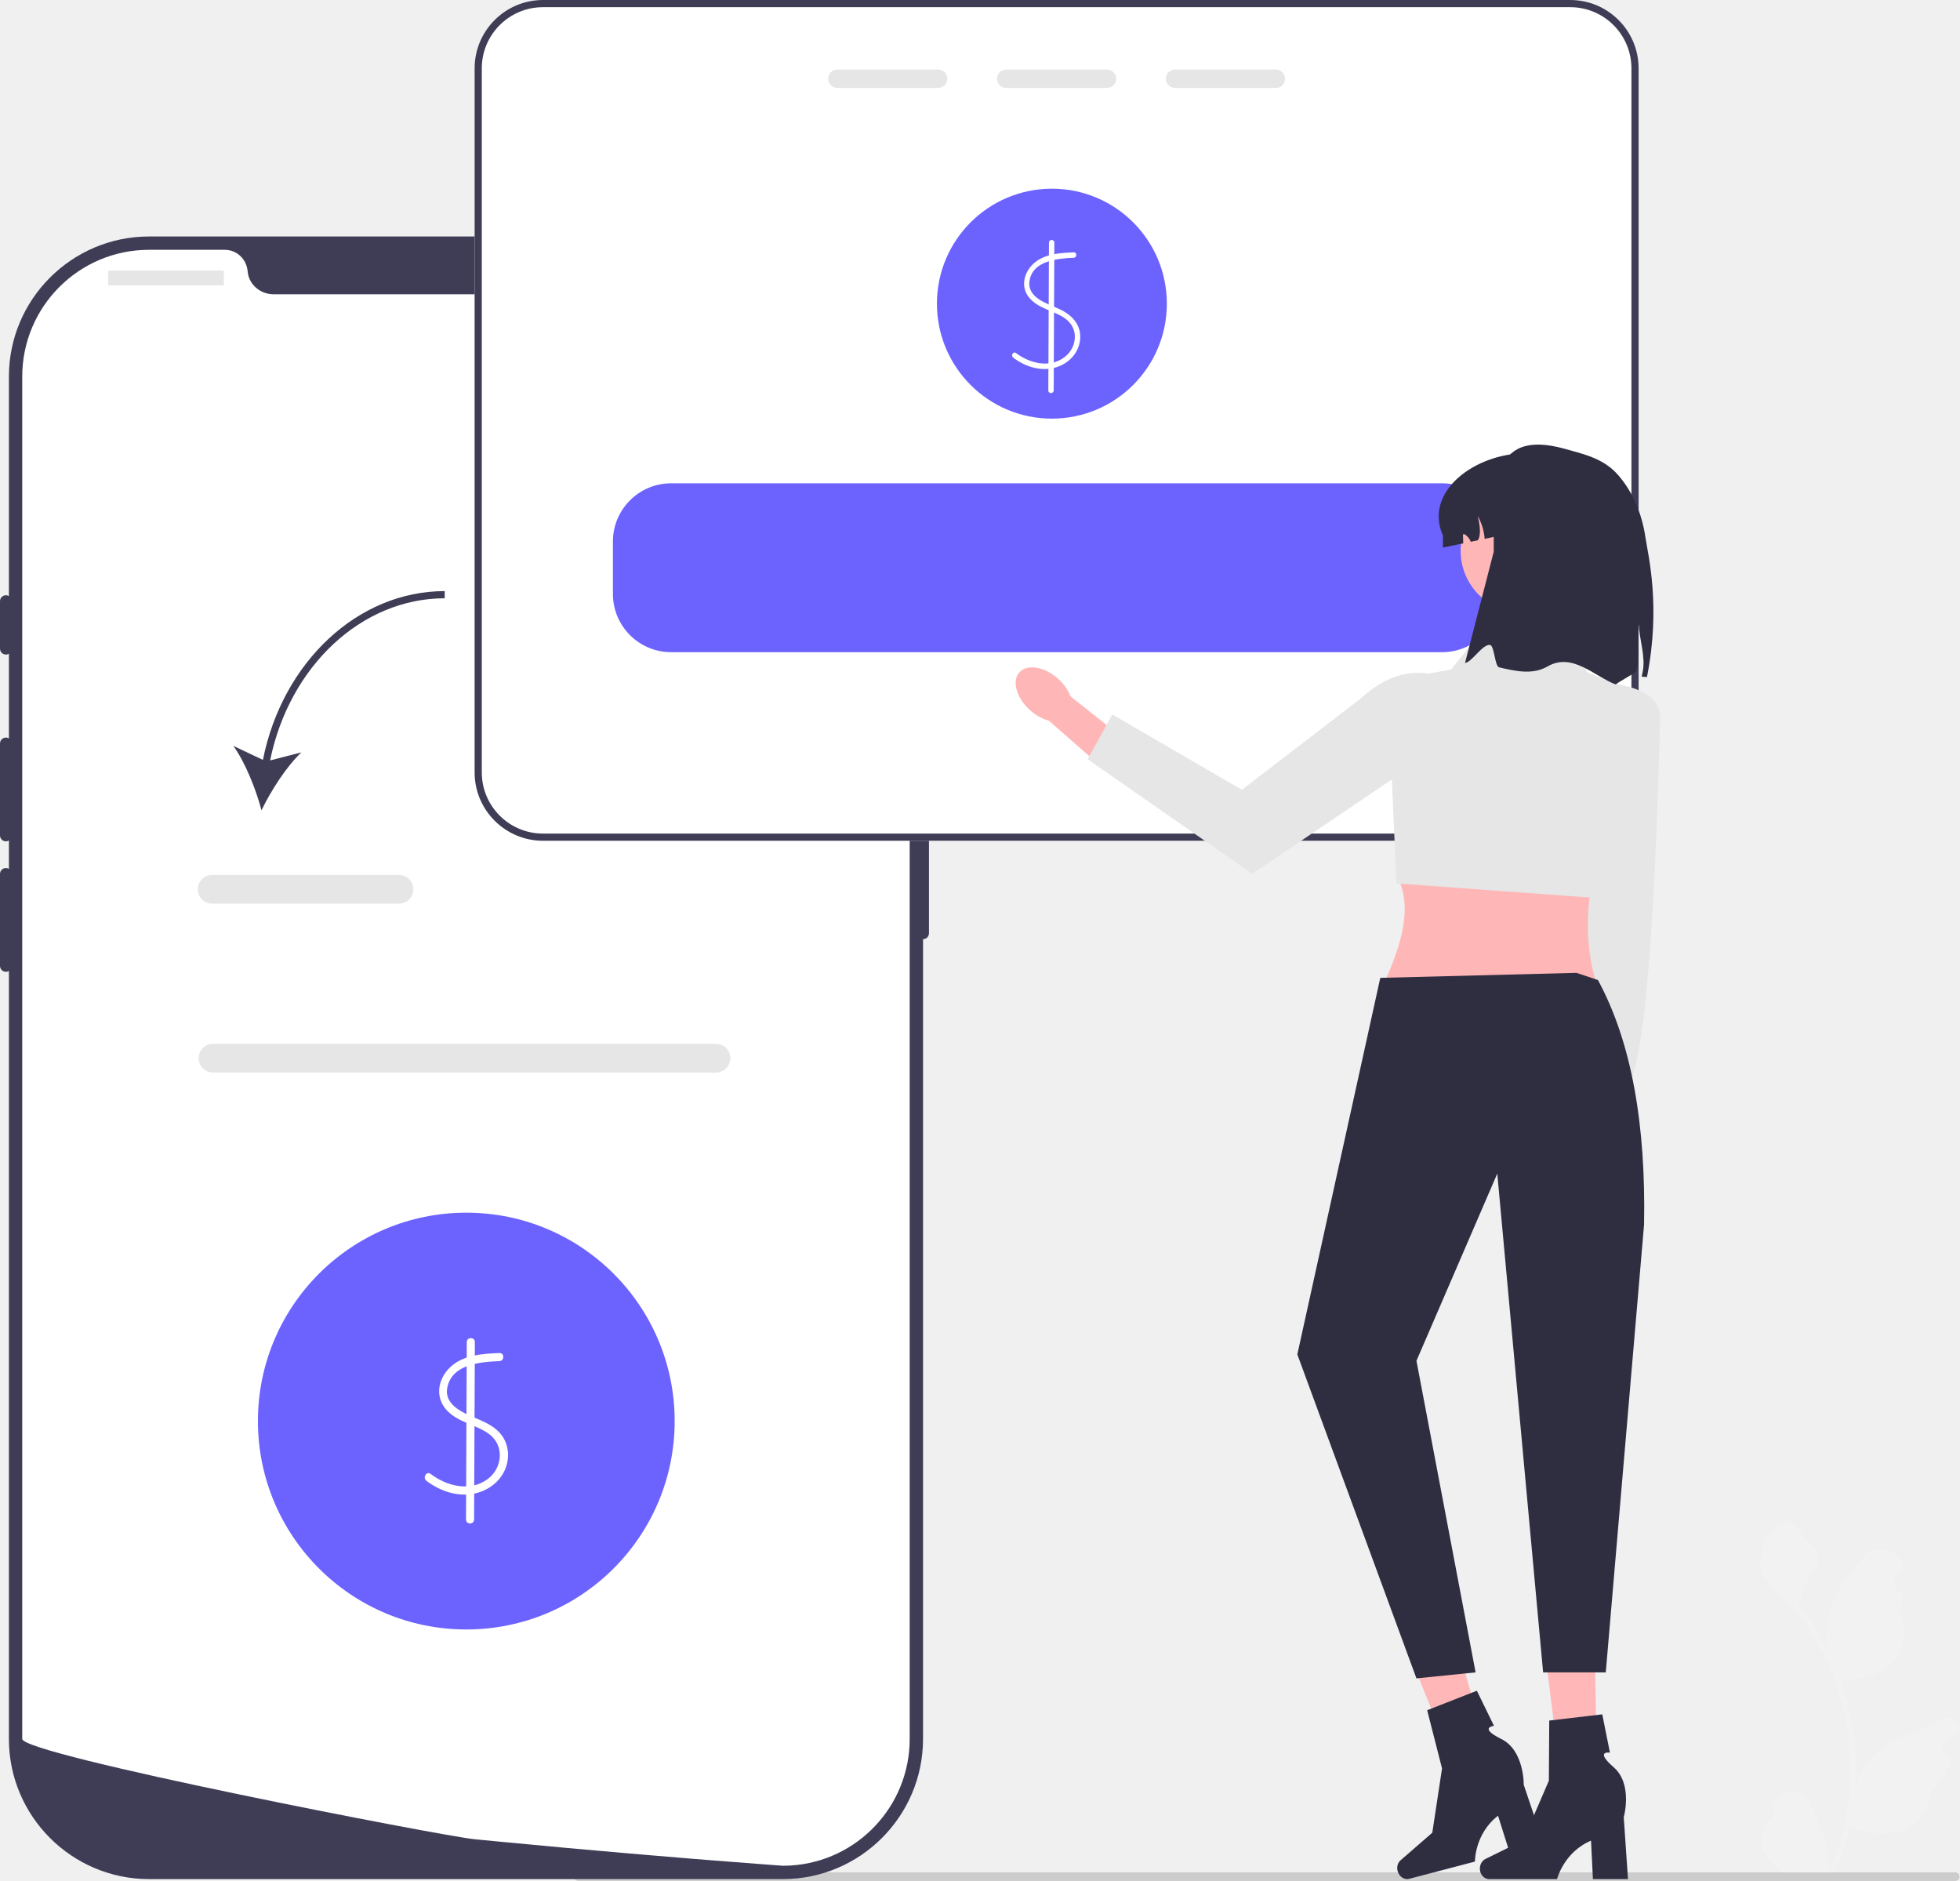
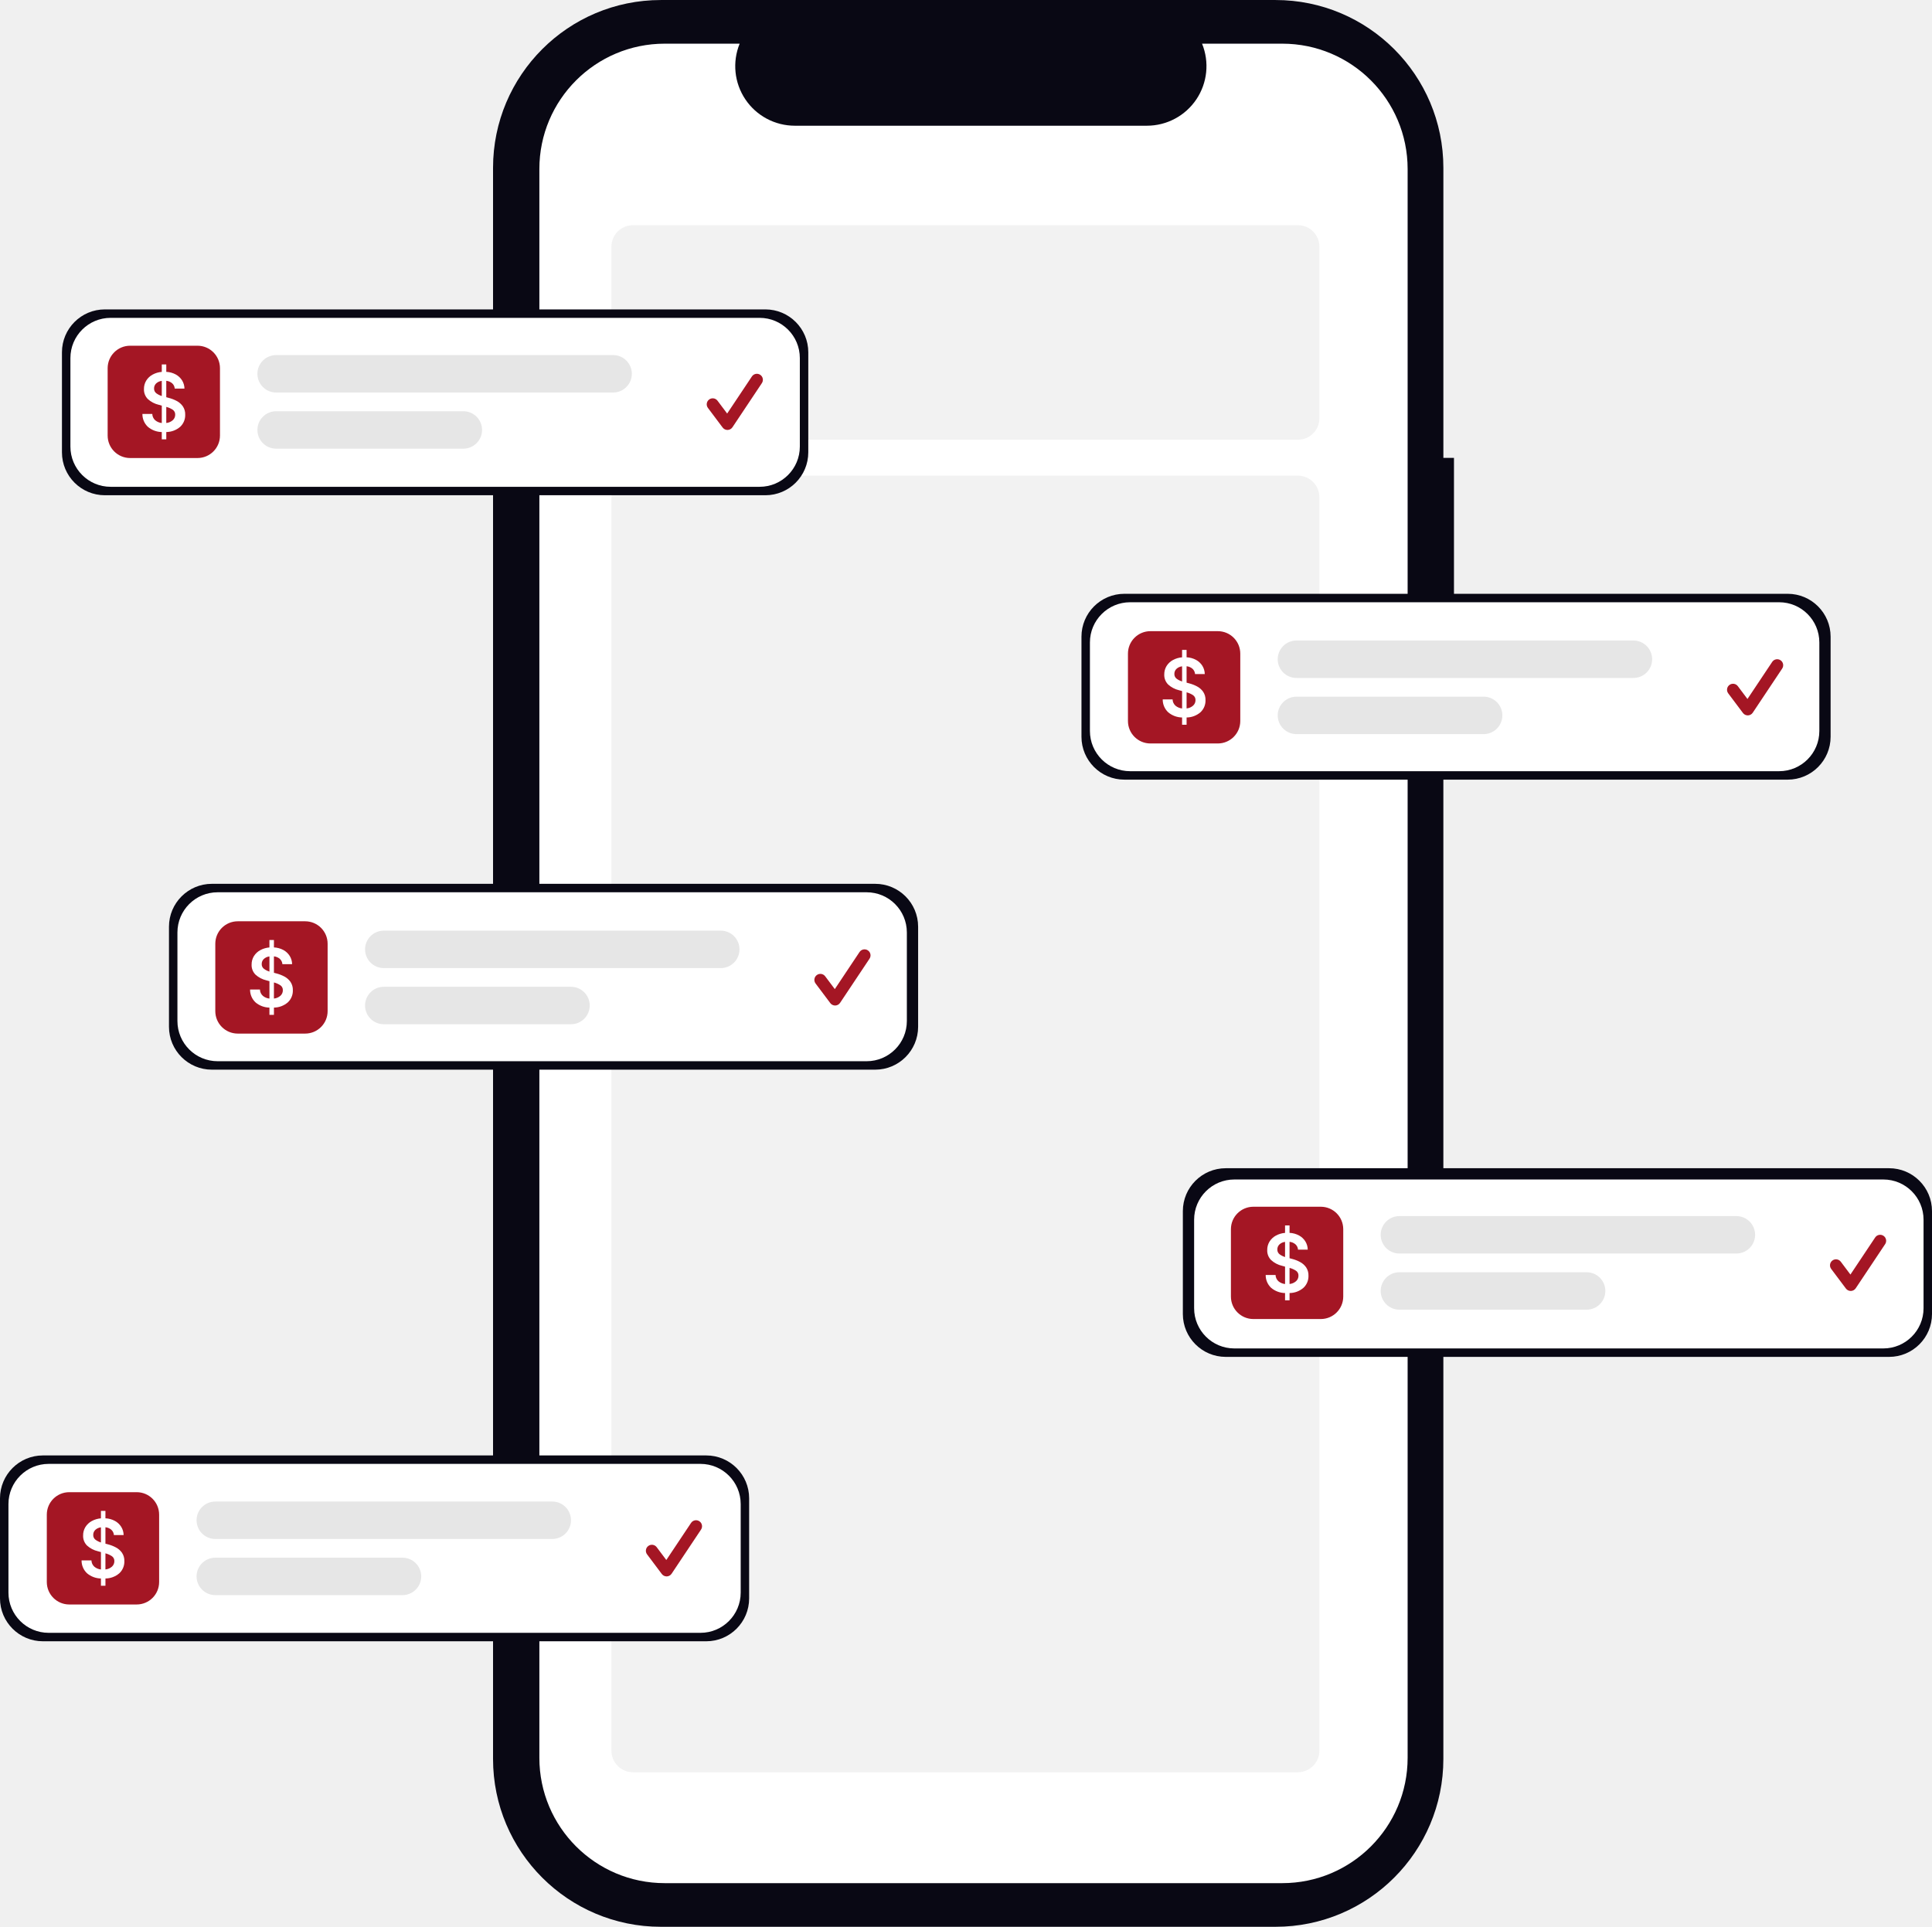
- <svg xmlns="http://www.w3.org/2000/svg" width="545.563" height="523.501" viewBox="0 0 545.563 523.501" role="img" artist="Katerina Limpitsouni" source="https://undraw.co/">
-   <path d="M491.304,507.168c2.066,.129,3.208-2.437,1.645-3.933l-.155-.618c.02-.05,.041-.099,.062-.148,2.089-4.982,9.17-4.947,11.241,.042,1.839,4.428,4.179,8.864,4.756,13.546,.258,2.067,.142,4.172-.316,6.2,4.308-9.411,6.575-19.687,6.575-30.021,0-2.597-.142-5.193-.433-7.783-.239-2.119-.568-4.224-.995-6.31-2.306-11.277-7.299-22.018-14.5-30.99-3.462-1.892-6.349-4.851-8.093-8.397-.626-1.279-1.117-2.655-1.35-4.056,.394,.052,1.486-5.949,1.188-6.317,.549-.833,1.532-1.247,2.131-2.06,2.982-4.043,7.091-3.337,9.236,2.157,4.582,2.313,4.627,6.148,1.815,9.837-1.789,2.347-2.035,5.522-3.604,8.035,.162,.207,.329,.407,.491,.614,2.961,3.798,5.522,7.88,7.681,12.169-.61-4.766,.291-10.508,1.826-14.21,1.748-4.217,5.025-7.769,7.91-11.415,3.466-4.379,10.573-2.468,11.184,3.083,.006,.054,.012,.107,.017,.161-.429,.242-.848,.499-1.259,.77-2.339,1.547-1.531,5.174,1.241,5.602l.063,.01c-.155,1.544-.42,3.074-.807,4.579,3.702,14.316-4.29,19.53-15.701,19.764-.252,.129-.497,.258-.749,.381,1.156,3.255,2.08,6.594,2.764,9.979,.614,2.99,1.04,6.013,1.279,9.049,.297,3.83,.271,7.68-.052,11.503l.019-.136c.82-4.211,3.107-8.145,6.427-10.87,4.946-4.063,11.933-5.559,17.268-8.824,2.568-1.572,5.859,.459,5.411,3.437l-.022,.143c-.794,.323-1.569,.698-2.319,1.117-.429,.242-.848,.499-1.259,.77-2.339,1.547-1.531,5.174,1.241,5.602l.063,.01c.045,.006,.084,.013,.129,.019-1.363,3.236-3.262,6.239-5.639,8.829-2.315,12.497-12.256,13.683-22.89,10.044h-.006c-1.163,5.064-2.861,10.011-5.044,14.726h-18.02c-.065-.2-.123-.407-.181-.607,1.666,.103,3.346,.006,4.986-.297-1.337-1.641-2.674-3.294-4.011-4.935-.032-.032-.058-.065-.084-.097-.678-.84-1.363-1.673-2.041-2.512l-0-.001c-.042-2.578,.267-5.147,.879-7.64l.001-0Z" fill="#f2f2f2" />
-   <path d="M159.753,522.311c0,.66,.53,1.19,1.19,1.19h383.29c.66,0,1.19-.53,1.19-1.19,0-.66-.53-1.19-1.19-1.19H160.943c-.66,0-1.19,.53-1.19,1.19Z" fill="#ccc" />
-   <g>
-     <path d="M217.914,522.994H41.489c-21.512,0-39.013-17.501-39.013-39.014V104.831c0-21.512,17.501-39.013,39.013-39.013H217.914c21.512,0,39.013,17.501,39.013,39.013V483.98c0,21.512-17.501,39.014-39.013,39.014Z" fill="#3f3d56" />
-     <path d="M256.927,205.281c-.91,0-1.65,.74-1.65,1.65v52.815c0,.91,.74,1.65,1.65,1.65s1.65-.74,1.65-1.65v-52.815c0-.91-.74-1.65-1.65-1.65Z" fill="#3f3d56" />
-     <path d="M253.213,104.831V483.973c0,18.724-14.573,34.041-33.001,35.229h-.008c-.272,.017-.545,.033-.825,.041-.487,.025-.974,.033-1.469,.033,0,0-1.816-.132-5.133-.38-3.35-.248-8.227-.619-14.309-1.106-1.824-.14-3.747-.297-5.777-.462-4.044-.33-8.483-.693-13.245-1.106-1.898-.157-3.862-.33-5.867-.503-10.249-.883-21.728-1.915-33.834-3.086-2.047-.19-4.11-.388-6.189-.594-.545-.058-1.098-.107-1.65-.165-8.632-.85-125.716-23.478-125.716-27.901V104.831c0-19.5,15.803-35.303,35.303-35.303h21.076c3.367,0,6.074,2.624,6.363,5.983,.025,.223,.05,.446,.091,.668,.611,3.375,3.705,5.727,7.138,5.727h107.082c3.433,0,6.528-2.352,7.138-5.727,.041-.223,.066-.446,.091-.668,.289-3.359,2.996-5.983,6.362-5.983h21.076c19.5,0,35.303,15.803,35.303,35.303Z" fill="#fff" />
-     <path d="M1.65,165.67c-.91,0-1.65,.74-1.65,1.65v13.204c0,.91,.74,1.65,1.65,1.65s1.65-.74,1.65-1.65v-13.204c0-.91-.74-1.65-1.65-1.65Z" fill="#3f3d56" />
-     <path d="M1.65,205.281c-.91,0-1.65,.74-1.65,1.65v25.582c0,.91,.74,1.65,1.65,1.65s1.65-.74,1.65-1.65v-25.582c0-.91-.74-1.65-1.65-1.65Z" fill="#3f3d56" />
-     <path d="M1.65,241.591c-.91,0-1.65,.74-1.65,1.65v25.582c0,.91,.74,1.65,1.65,1.65s1.65-.74,1.65-1.65v-25.582c0-.91-.74-1.65-1.65-1.65Z" fill="#3f3d56" />
-     <rect x="30.121" y="75.308" width="32.184" height="4.126" rx=".31" ry=".31" fill="#e6e6e6" />
-     <circle cx="202.049" cy="76.133" r="3.301" fill="#e6e6e6" />
-     <circle cx="211.127" cy="76.133" r="3.301" fill="#e6e6e6" />
-     <circle cx="220.204" cy="76.133" r="3.301" fill="#e6e6e6" />
-   </g>
-   <path d="M199.289,298.516H59.289c-2.206,0-4-1.794-4-4s1.794-4,4-4H199.289c2.206,0,4,1.794,4,4s-1.794,4-4,4Z" fill="#e6e6e6" />
-   <circle cx="129.791" cy="395.516" r="58" fill="#6c63ff" />
-   <path d="M139.009,376.578c-4.895,.201-10.429,.537-14.046,4.293-3.143,3.263-3.832,8.105-.645,11.589,3.196,3.493,8.165,3.965,11.848,6.69,4.326,3.2,3.692,9.529-.494,12.562-4.936,3.576-11.309,1.909-15.822-1.494-1.156-.872-2.279,1.081-1.136,1.943,4.043,3.048,9.319,4.745,14.317,3.287,4.511-1.316,8.009-4.995,8.364-9.78,.17-2.284-.48-4.601-1.9-6.404-1.499-1.903-3.658-3.074-5.841-4.027-3.757-1.641-10.227-3.763-9.134-9.104,1.324-6.474,9.204-7.087,14.487-7.304,1.443-.059,1.45-2.31,0-2.25h0Z" fill="#fff" />
-   <path d="M129.928,373.516l-.216,49.393c-.006,1.448,2.244,1.45,2.25,0l.216-49.393c.006-1.448-2.244-1.45-2.25,0h0Z" fill="#fff" />
-   <path d="M437.086,0H151.126c-10.49,0-19.02,8.53-19.02,19.02V214.98c0,10.49,8.53,19.02,19.02,19.02H437.086c10.49,0,19.02-8.53,19.02-19.02V19.02c0-10.49-8.53-19.02-19.02-19.02Z" fill="#fff" />
-   <circle cx="292.791" cy="84.516" r="32" fill="#6c63ff" />
-   <path d="M298.861,70.236c-3.961,.163-8.42,.414-11.417,3.362-2.482,2.442-3.35,6.243-1.069,9.118,2.401,3.027,6.395,3.601,9.53,5.536,1.948,1.202,3.239,3.024,3.281,5.364,.039,2.191-.972,4.239-2.663,5.612-4.148,3.37-9.805,1.975-13.729-.972-.772-.58-1.521,.722-.757,1.295,3.25,2.441,7.435,3.858,11.479,2.808,3.723-.967,6.721-3.895,7.125-7.808,.425-4.124-2.283-6.932-5.794-8.544-3.21-1.473-8.839-3.042-8.308-7.616,.675-5.817,7.795-6.469,12.323-6.655,.962-.04,.967-1.54,0-1.5h0Z" fill="#fff" />
-   <path d="M291.977,67.516l-.18,41.158c-.004,.965,1.496,.967,1.5,0l.18-41.158c.004-.965-1.496-.967-1.5,0h0Z" fill="#fff" />
-   <path d="M437.086,0H151.126c-10.49,0-19.02,8.53-19.02,19.02V214.98c0,10.49,8.53,19.02,19.02,19.02H437.086c10.49,0,19.02-8.53,19.02-19.02V19.02c0-10.49-8.53-19.02-19.02-19.02Zm17.02,214.98c0,9.39-7.63,17.02-17.02,17.02H151.126c-9.39,0-17.02-7.63-17.02-17.02V19.02c0-9.39,7.63-17.02,17.02-17.02H437.086c9.39,0,17.02,7.63,17.02,17.02V214.98Z" fill="#3f3d56" />
-   <g>
-     <path d="M261.136,19.35h-28.06c-1.41,0-2.56,1.15-2.56,2.56,0,1.42,1.15,2.57,2.56,2.57h28.06c1.41,0,2.56-1.15,2.56-2.57,0-1.41-1.15-2.56-2.56-2.56Z" fill="#e6e6e6" />
-     <path d="M308.136,19.35h-28.06c-1.41,0-2.56,1.15-2.56,2.56,0,1.42,1.15,2.57,2.56,2.57h28.06c1.41,0,2.56-1.15,2.56-2.57,0-1.41-1.15-2.56-2.56-2.56Z" fill="#e6e6e6" />
-     <path d="M355.136,19.35h-28.06c-1.41,0-2.56,1.15-2.56,2.56,0,1.42,1.15,2.57,2.56,2.57h28.06c1.41,0,2.56-1.15,2.56-2.57,0-1.41-1.15-2.56-2.56-2.56Z" fill="#e6e6e6" />
-   </g>
-   <path d="M401.416,134.516H186.796c-8.93,0-16.19,7.26-16.19,16.19v14.62c0,8.93,7.26,16.19,16.19,16.19h214.62c8.93,0,16.19-7.26,16.19-16.19v-14.62c0-8.93-7.26-16.19-16.19-16.19Z" fill="#6c63ff" />
-   <path d="M73.179,211.492l-8.23-3.899c3.376,4.711,6.284,12.068,7.841,17.922,2.637-5.453,6.887-12.126,11.094-16.112l-8.698,2.238c5.36-26.268,25.519-45.126,48.604-45.126v-2c-24.113,0-45.139,19.648-50.611,46.976Z" fill="#3f3d56" />
-   <path d="M111.058,251.516H59.058c-2.206,0-4-1.794-4-4s1.794-4,4-4h52c2.206,0,4,1.794,4,4s-1.794,4-4,4Z" fill="#e6e6e6" />
-   <g>
-     <polygon points="456.979 238.488 456.454 279.327 446.293 315.732 438.17 312.702 441.776 279.333 441.302 234.176 456.979 238.488" fill="#ffb6b6" />
-     <ellipse cx="440.63" cy="320.578" rx="9.634" ry="5.72" transform="translate(46.30757 696.6564) rotate(-79.68097)" fill="#ffb6b6" />
-     <path d="M444.648,189.861s17.407,.24,17.392,9.487c-.008,5.221-1.129,52.623-4.25,81.42-2.406,22.207-7,28-7,28l-11-25,4.857-93.906Z" fill="#e6e6e6" />
-     <path d="M444.201,273.299h-58.788c4.927-10.995,7.957-21.467,3.221-29.796l55.566-3.221c-2.777,11.244-3.116,22.28,0,33.018Z" fill="#ffb6b6" />
-     <path d="M436.953,175.856l-23.354-1.611-9.664,12.08-4.899,.891c-7.344,1.335-12.573,7.889-12.245,15.346l1.906,43.313,55.821,4.07,13.374-56.402-16.106-6.412-4.832-11.274Z" fill="#e6e6e6" />
-     <g>
-       <path d="M294.531,188.922c1.657,1.491,2.84,3.232,3.465,4.921l16.681,13.203-6.515,7.754-16.22-14.228c-1.745-.443-3.601-1.436-5.258-2.927-3.785-3.405-5.097-8.118-2.93-10.527,2.167-2.409,6.992-1.601,10.777,1.804h0Z" fill="#ffb6b6" />
-       <path d="M412.468,200.037v0l-63.916,43.159-45.817-31.884,6.879-12.46,36.06,20.957,33.255-25.534c11.842-11.123,26.684-8.967,33.539,5.762Z" fill="#e6e6e6" />
+ <svg xmlns="http://www.w3.org/2000/svg" width="720.44" height="718.635" viewBox="0 0 720.44 718.635" role="img" artist="Katerina Limpitsouni" source="https://undraw.co/">
+   <g transform="translate(-600 -181)">
+     <g transform="translate(783.85 181)">
+       <path d="M624.7,249.968h-3.952V141.8a62.6,62.6,0,0,0-62.6-62.6H328.97a62.6,62.6,0,0,0-62.6,62.6V735.225a62.6,62.6,0,0,0,62.6,62.6H558.143a62.6,62.6,0,0,0,62.6-62.6V326.965H624.7Z" transform="translate(-266.365 -79.193)" fill="#090814" />
+       <path d="M560.888,95.686H530.974a22.212,22.212,0,0,1-20.565,30.6h-131.3a22.212,22.212,0,0,1-20.566-30.6H330.607a46.752,46.752,0,0,0-46.752,46.752V735a46.752,46.752,0,0,0,46.752,46.752H560.879A46.752,46.752,0,0,0,607.63,735V142.439a46.752,46.752,0,0,0-46.744-46.752Z" transform="translate(-266.577 -79.397)" fill="#fff" />
    </g>
-     <circle cx="423.891" cy="153.302" r="17.326" fill="#ffb6b6" />
-     <path d="M447.441,149.046v3.36l-19.54-5.5-14.65,3.07c-.17-2.23-.83-4.42-1.93-6.36,.765,3.112,.851,5.519,.04,6.76l-1.97,.41c-.32-.87-.94-1.63-1.75-2.09-.08-.05-.18-.09-.27-.06-.14,.05-.15,.23-.15,.37,.02,.74,.04,1.48,.07,2.22l-5.66,1.18v-3.36c-5.43-12.218,8.882-22.79,22.91-22.9,6.33-.05,12.05,2.56,16.2,6.7,4.14,4.15,6.7,9.87,6.7,16.2Z" fill="#2f2e41" />
-     <path d="M458.433,188.444l-1.476-.122c.105-.483,.21-.959,.306-1.441,.818-4.05-.982-9.205-1.115-13.095-.694,4.111,.493,9.168-.736,13.071-.137,.434-5.476,3.232-5.623,3.66-5.909-2.161-12.063-9.066-19.032-5.033-4.121,2.385-8.824,1.34-13.503,.248-1.158-.27-1.319-5.99-2.466-6.215-2.053-.402-5.068,4.797-7,5l8-31c0-16.864-1.562-34.557,19.8-28.594,5.373,1.5,10.69,2.675,14.656,7.11,3.965,4.44,6.789,10.646,7.789,17.713,.603,4.263,4.367,18.739,.397,38.7Z" fill="#2f2e41" />
-     <g>
-       <polygon points="444.638 500.18 435.102 500.405 429.786 457.561 443.859 457.228 444.638 500.18" fill="#ffb7b7" />
-       <path d="M411.919,520.077h0c0,1.611,1.143,2.917,2.554,2.917h18.929s1.863-7.488,9.458-10.71l.524,10.71h9.765l-1.183-17.222s2.612-9.214-2.813-13.924c-5.425-4.71-1.031-4.054-1.031-4.054l-2.134-10.659-14.756,1.735-.108,16.732-7.161,16.608-10.503,5.188c-.935,.462-1.54,1.514-1.54,2.677l-0,0Z" fill="#2f2e41" />
+     <path d="M8,0H256a8,8,0,0,1,8,8V72a8,8,0,0,1-8,8H8a8,8,0,0,1-8-8V8A8,8,0,0,1,8,0Z" transform="translate(828 265)" fill="#f2f2f2" />
+     <path d="M8,0H256a8.065,8.065,0,0,1,8,8.128V475.474a8.065,8.065,0,0,1-8,8.128H8a8.065,8.065,0,0,1-8-8.128V8.128A8.065,8.065,0,0,1,8,0Z" transform="translate(828 358.398)" fill="#f2f2f2" />
+     <g transform="translate(623.104 296.398)">
+       <rect width="278.304" height="69.313" rx="16" transform="translate(0 0)" fill="#090814" />
+       <rect width="272.003" height="63.012" rx="15" transform="translate(3.151 3.151)" fill="#fff" />
+       <path d="M301.207,370.636a2.238,2.238,0,0,1-1.791-.9l-5.489-7.318a2.238,2.238,0,0,1,3.581-2.686l3.591,4.788,9.223-13.834a2.238,2.238,0,0,1,3.725,2.483L303.07,369.639a2.239,2.239,0,0,1-1.8,1Z" transform="translate(-53.047 -325.676)" fill="#a41624" />
+       <g transform="translate(17.038 13.546)">
+         <path d="M8.377,0H33.509a8.377,8.377,0,0,1,8.377,8.377V33.509a8.377,8.377,0,0,1-8.377,8.377H8.377A8.377,8.377,0,0,1,0,33.509V8.377A8.377,8.377,0,0,1,8.377,0Z" transform="translate(0 0)" fill="#a41624" />
+         <path d="M12.786-71.456v-2.713A8.255,8.255,0,0,1,7.6-76.114a6.472,6.472,0,0,1-2.037-4.8H9.245a3.254,3.254,0,0,0,1.1,2.364,4.545,4.545,0,0,0,2.444,1.015V-84.02l-1.121-.31A9.1,9.1,0,0,1,7.6-86.457,5,5,0,0,1,6.139-90.2,5.875,5.875,0,0,1,7-93.377,6.376,6.376,0,0,1,9.36-95.592a8.564,8.564,0,0,1,3.427-1.015V-99.38h1.676v2.761a8.263,8.263,0,0,1,3.527.968,6.362,6.362,0,0,1,2.355,2.2,5.984,5.984,0,0,1,.9,3.083H17.623a2.953,2.953,0,0,0-.966-1.985,3.966,3.966,0,0,0-2.194-.925v6.121l.936.248a13.5,13.5,0,0,1,2.941,1.138,6.47,6.47,0,0,1,2.294,1.995,5.318,5.318,0,0,1,.886,3.156,5.914,5.914,0,0,1-1.852,4.478,8,8,0,0,1-5.2,1.968v2.716Zm1.676-6.091a4.265,4.265,0,0,0,2.41-1.027,2.693,2.693,0,0,0,.916-2.07,2.114,2.114,0,0,0-.909-1.843,7.971,7.971,0,0,0-2.415-1.064ZM12.786-87.6v-5.652a3.668,3.668,0,0,0-2.116.968,2.522,2.522,0,0,0-.761,1.849,2.132,2.132,0,0,0,.886,1.843,7.05,7.05,0,0,0,1.995.992Z" transform="translate(7.4 106.363)" fill="#fff" />
+       </g>
+       <path d="M6.981,0h125.66a6.981,6.981,0,1,1,0,13.962H6.981A6.981,6.981,0,0,1,6.981,0Z" transform="translate(72.886 17.036)" fill="#e6e6e6" />
+       <path d="M6.981,0H76.792a6.981,6.981,0,1,1,0,13.962H6.981A6.981,6.981,0,0,1,6.981,0Z" transform="translate(72.886 37.98)" fill="#e6e6e6" />
    </g>
-     <g>
-       <polygon points="415.624 493.198 406.457 495.836 390.443 455.743 403.972 451.85 415.624 493.198" fill="#ffb7b7" />
-       <path d="M389.025,520.746h0c.409,1.558,1.846,2.531,3.21,2.174l18.31-4.803s-.098-7.716,6.43-12.76l3.225,10.227,9.445-2.478-5.515-16.358s.189-9.575-6.254-12.754c-6.443-3.179-2.026-3.66-2.026-3.66l-4.769-9.769-13.833,5.423,4.141,16.212-2.712,17.882-8.843,7.684c-.787,.684-1.105,1.855-.81,2.981l-0,0Z" fill="#2f2e41" />
+     <g transform="translate(1003.278 402.469)">
+       <rect width="279.354" height="69.313" rx="16" transform="translate(0 0)" fill="#090814" />
+       <rect width="272.003" height="63.012" rx="15" transform="translate(3.151 3.151)" fill="#fff" />
+       <path d="M301.207,370.636a2.238,2.238,0,0,1-1.791-.9l-5.489-7.318a2.238,2.238,0,0,1,3.581-2.686l3.591,4.788,9.223-13.834a2.238,2.238,0,0,1,3.725,2.483L303.07,369.639a2.239,2.239,0,0,1-1.8,1Z" transform="translate(-52.751 -325.287)" fill="#a41624" />
+       <g transform="translate(17.334 13.936)">
+         <path d="M8.377,0H33.509a8.377,8.377,0,0,1,8.377,8.377V33.509a8.377,8.377,0,0,1-8.377,8.377H8.377A8.377,8.377,0,0,1,0,33.509V8.377A8.377,8.377,0,0,1,8.377,0Z" transform="translate(0 0)" fill="#a41624" />
+         <path d="M12.786-71.456v-2.713A8.255,8.255,0,0,1,7.6-76.114a6.472,6.472,0,0,1-2.037-4.8H9.245a3.254,3.254,0,0,0,1.1,2.364,4.545,4.545,0,0,0,2.444,1.015V-84.02l-1.121-.31A9.1,9.1,0,0,1,7.6-86.457,5,5,0,0,1,6.139-90.2,5.875,5.875,0,0,1,7-93.377,6.376,6.376,0,0,1,9.36-95.592a8.564,8.564,0,0,1,3.427-1.015V-99.38h1.676v2.761a8.263,8.263,0,0,1,3.527.968,6.362,6.362,0,0,1,2.355,2.2,5.984,5.984,0,0,1,.9,3.083H17.623a2.953,2.953,0,0,0-.966-1.985,3.966,3.966,0,0,0-2.194-.925v6.121l.936.248a13.5,13.5,0,0,1,2.941,1.138,6.47,6.47,0,0,1,2.294,1.995,5.318,5.318,0,0,1,.886,3.156,5.914,5.914,0,0,1-1.852,4.478,8,8,0,0,1-5.2,1.968v2.716Zm1.676-6.091a4.265,4.265,0,0,0,2.41-1.027,2.693,2.693,0,0,0,.916-2.07,2.114,2.114,0,0,0-.909-1.843,7.971,7.971,0,0,0-2.415-1.064ZM12.786-87.6v-5.652a3.668,3.668,0,0,0-2.116.968,2.522,2.522,0,0,0-.761,1.849,2.132,2.132,0,0,0,.886,1.843,7.05,7.05,0,0,0,1.995.992Z" transform="translate(7.4 106.363)" fill="#fff" />
+       </g>
+       <path d="M6.981,0h125.66a6.981,6.981,0,1,1,0,13.962H6.981A6.981,6.981,0,0,1,6.981,0Z" transform="translate(73.181 17.426)" fill="#e6e6e6" />
+       <path d="M6.981,0H76.792a6.981,6.981,0,1,1,0,13.962H6.981A6.981,6.981,0,0,1,6.981,0Z" transform="translate(73.181 38.369)" fill="#e6e6e6" />
    </g>
-     <path d="M438.791,270.768l6,2c9.381,17.326,13.358,40.334,12.831,68.078l-10.658,124.611h-17.437l-12.76-138.822-22.5,52.105,16.462,86.717-16.462,1.678-33.158-90.172,23.092-104.802,54.589-1.395Z" fill="#2f2e41" />
+     <g transform="translate(663.012 510.639)">
+       <rect width="279.354" height="69.313" rx="16" transform="translate(0 0)" fill="#090814" />
+       <rect width="272.003" height="63.012" rx="15" transform="translate(3.151 3.151)" fill="#fff" />
+       <path d="M301.207,370.636a2.238,2.238,0,0,1-1.791-.9l-5.489-7.318a2.238,2.238,0,0,1,3.581-2.686l3.591,4.788,9.223-13.834a2.238,2.238,0,0,1,3.725,2.483L303.07,369.639a2.239,2.239,0,0,1-1.8,1Z" transform="translate(-52.814 -325.25)" fill="#a41624" />
+       <g transform="translate(17.272 13.972)">
+         <path d="M8.377,0H33.509a8.377,8.377,0,0,1,8.377,8.377V33.509a8.377,8.377,0,0,1-8.377,8.377H8.377A8.377,8.377,0,0,1,0,33.509V8.377A8.377,8.377,0,0,1,8.377,0Z" transform="translate(0 0)" fill="#a41624" />
+         <path d="M12.786-71.456v-2.713A8.255,8.255,0,0,1,7.6-76.114a6.472,6.472,0,0,1-2.037-4.8H9.245a3.254,3.254,0,0,0,1.1,2.364,4.545,4.545,0,0,0,2.444,1.015V-84.02l-1.121-.31A9.1,9.1,0,0,1,7.6-86.457,5,5,0,0,1,6.139-90.2,5.875,5.875,0,0,1,7-93.377,6.376,6.376,0,0,1,9.36-95.592a8.564,8.564,0,0,1,3.427-1.015V-99.38h1.676v2.761a8.263,8.263,0,0,1,3.527.968,6.362,6.362,0,0,1,2.355,2.2,5.984,5.984,0,0,1,.9,3.083H17.623a2.953,2.953,0,0,0-.966-1.985,3.966,3.966,0,0,0-2.194-.925v6.121l.936.248a13.5,13.5,0,0,1,2.941,1.138,6.47,6.47,0,0,1,2.294,1.995,5.318,5.318,0,0,1,.886,3.156,5.914,5.914,0,0,1-1.852,4.478,8,8,0,0,1-5.2,1.968v2.716Zm1.676-6.091a4.265,4.265,0,0,0,2.41-1.027,2.693,2.693,0,0,0,.916-2.07,2.114,2.114,0,0,0-.909-1.843,7.971,7.971,0,0,0-2.415-1.064ZM12.786-87.6v-5.652a3.668,3.668,0,0,0-2.116.968,2.522,2.522,0,0,0-.761,1.849,2.132,2.132,0,0,0,.886,1.843,7.05,7.05,0,0,0,1.995.992Z" transform="translate(7.4 106.363)" fill="#fff" />
+       </g>
+       <path d="M6.981,0h125.66a6.981,6.981,0,1,1,0,13.962H6.981A6.981,6.981,0,0,1,6.981,0Z" transform="translate(73.119 17.463)" fill="#e6e6e6" />
+       <path d="M6.981,0H76.792a6.981,6.981,0,1,1,0,13.962H6.981A6.981,6.981,0,0,1,6.981,0Z" transform="translate(73.119 38.406)" fill="#e6e6e6" />
+     </g>
+     <g transform="translate(1041.086 616.711)">
+       <rect width="279.354" height="70.364" rx="16" transform="translate(0 0)" fill="#090814" />
+       <rect width="272.003" height="63.012" rx="15" transform="translate(4.201 4.201)" fill="#fff" />
+       <path d="M301.207,370.636a2.238,2.238,0,0,1-1.791-.9l-5.489-7.318a2.238,2.238,0,0,1,3.581-2.686l3.591,4.788,9.223-13.834a2.238,2.238,0,0,1,3.725,2.483L303.07,369.639a2.239,2.239,0,0,1-1.8,1Z" transform="translate(-52.163 -324.86)" fill="#a41624" />
+       <g transform="translate(17.922 14.362)">
+         <path d="M8.377,0H33.509a8.377,8.377,0,0,1,8.377,8.377V33.509a8.377,8.377,0,0,1-8.377,8.377H8.377A8.377,8.377,0,0,1,0,33.509V8.377A8.377,8.377,0,0,1,8.377,0Z" transform="translate(0 0)" fill="#a41624" />
+         <path d="M12.786-71.456v-2.713A8.255,8.255,0,0,1,7.6-76.114a6.472,6.472,0,0,1-2.037-4.8H9.245a3.254,3.254,0,0,0,1.1,2.364,4.545,4.545,0,0,0,2.444,1.015V-84.02l-1.121-.31A9.1,9.1,0,0,1,7.6-86.457,5,5,0,0,1,6.139-90.2,5.875,5.875,0,0,1,7-93.377,6.376,6.376,0,0,1,9.36-95.592a8.564,8.564,0,0,1,3.427-1.015V-99.38h1.676v2.761a8.263,8.263,0,0,1,3.527.968,6.362,6.362,0,0,1,2.355,2.2,5.984,5.984,0,0,1,.9,3.083H17.623a2.953,2.953,0,0,0-.966-1.985,3.966,3.966,0,0,0-2.194-.925v6.121l.936.248a13.5,13.5,0,0,1,2.941,1.138,6.47,6.47,0,0,1,2.294,1.995,5.318,5.318,0,0,1,.886,3.156,5.914,5.914,0,0,1-1.852,4.478,8,8,0,0,1-5.2,1.968v2.716Zm1.676-6.091a4.265,4.265,0,0,0,2.41-1.027,2.693,2.693,0,0,0,.916-2.07,2.114,2.114,0,0,0-.909-1.843,7.971,7.971,0,0,0-2.415-1.064ZM12.786-87.6v-5.652a3.668,3.668,0,0,0-2.116.968,2.522,2.522,0,0,0-.761,1.849,2.132,2.132,0,0,0,.886,1.843,7.05,7.05,0,0,0,1.995.992Z" transform="translate(7.4 106.363)" fill="#fff" />
+       </g>
+       <path d="M6.981,0h125.66a6.981,6.981,0,1,1,0,13.962H6.981A6.981,6.981,0,0,1,6.981,0Z" transform="translate(73.77 17.853)" fill="#e6e6e6" />
+       <path d="M6.981,0H76.792a6.981,6.981,0,1,1,0,13.962H6.981A6.981,6.981,0,0,1,6.981,0Z" transform="translate(73.77 38.796)" fill="#e6e6e6" />
+     </g>
+     <g transform="translate(600 723.832)">
+       <rect width="279.354" height="69.313" rx="16" transform="translate(0 0)" fill="#090814" />
+       <rect width="273.053" height="63.012" rx="15" transform="translate(3.151 3.151)" fill="#fff" />
+       <path d="M301.207,370.636a2.238,2.238,0,0,1-1.791-.9l-5.489-7.318a2.238,2.238,0,0,1,3.581-2.686l3.591,4.788,9.223-13.834a2.238,2.238,0,0,1,3.725,2.483L303.07,369.639a2.239,2.239,0,0,1-1.8,1Z" transform="translate(-52.631 -325.518)" fill="#a41624" />
+       <g transform="translate(17.454 13.704)">
+         <path d="M8.377,0H33.509a8.377,8.377,0,0,1,8.377,8.377V33.509a8.377,8.377,0,0,1-8.377,8.377H8.377A8.377,8.377,0,0,1,0,33.509V8.377A8.377,8.377,0,0,1,8.377,0Z" transform="translate(0 0)" fill="#a41624" />
+         <path d="M12.786-71.456v-2.713A8.255,8.255,0,0,1,7.6-76.114a6.472,6.472,0,0,1-2.037-4.8H9.245a3.254,3.254,0,0,0,1.1,2.364,4.545,4.545,0,0,0,2.444,1.015V-84.02l-1.121-.31A9.1,9.1,0,0,1,7.6-86.457,5,5,0,0,1,6.139-90.2,5.875,5.875,0,0,1,7-93.377,6.376,6.376,0,0,1,9.36-95.592a8.564,8.564,0,0,1,3.427-1.015V-99.38h1.676v2.761a8.263,8.263,0,0,1,3.527.968,6.362,6.362,0,0,1,2.355,2.2,5.984,5.984,0,0,1,.9,3.083H17.623a2.953,2.953,0,0,0-.966-1.985,3.966,3.966,0,0,0-2.194-.925v6.121l.936.248a13.5,13.5,0,0,1,2.941,1.138,6.47,6.47,0,0,1,2.294,1.995,5.318,5.318,0,0,1,.886,3.156,5.914,5.914,0,0,1-1.852,4.478,8,8,0,0,1-5.2,1.968v2.716Zm1.676-6.091a4.265,4.265,0,0,0,2.41-1.027,2.693,2.693,0,0,0,.916-2.07,2.114,2.114,0,0,0-.909-1.843,7.971,7.971,0,0,0-2.415-1.064ZM12.786-87.6v-5.652a3.668,3.668,0,0,0-2.116.968,2.522,2.522,0,0,0-.761,1.849,2.132,2.132,0,0,0,.886,1.843,7.05,7.05,0,0,0,1.995.992Z" transform="translate(7.4 106.363)" fill="#fff" />
+       </g>
+       <path d="M6.981,0h125.66a6.981,6.981,0,1,1,0,13.962H6.981A6.981,6.981,0,0,1,6.981,0Z" transform="translate(73.301 17.194)" fill="#e6e6e6" />
+       <path d="M6.981,0H76.792a6.981,6.981,0,1,1,0,13.962H6.981A6.981,6.981,0,0,1,6.981,0Z" transform="translate(73.301 38.138)" fill="#e6e6e6" />
+     </g>
  </g>
</svg>
